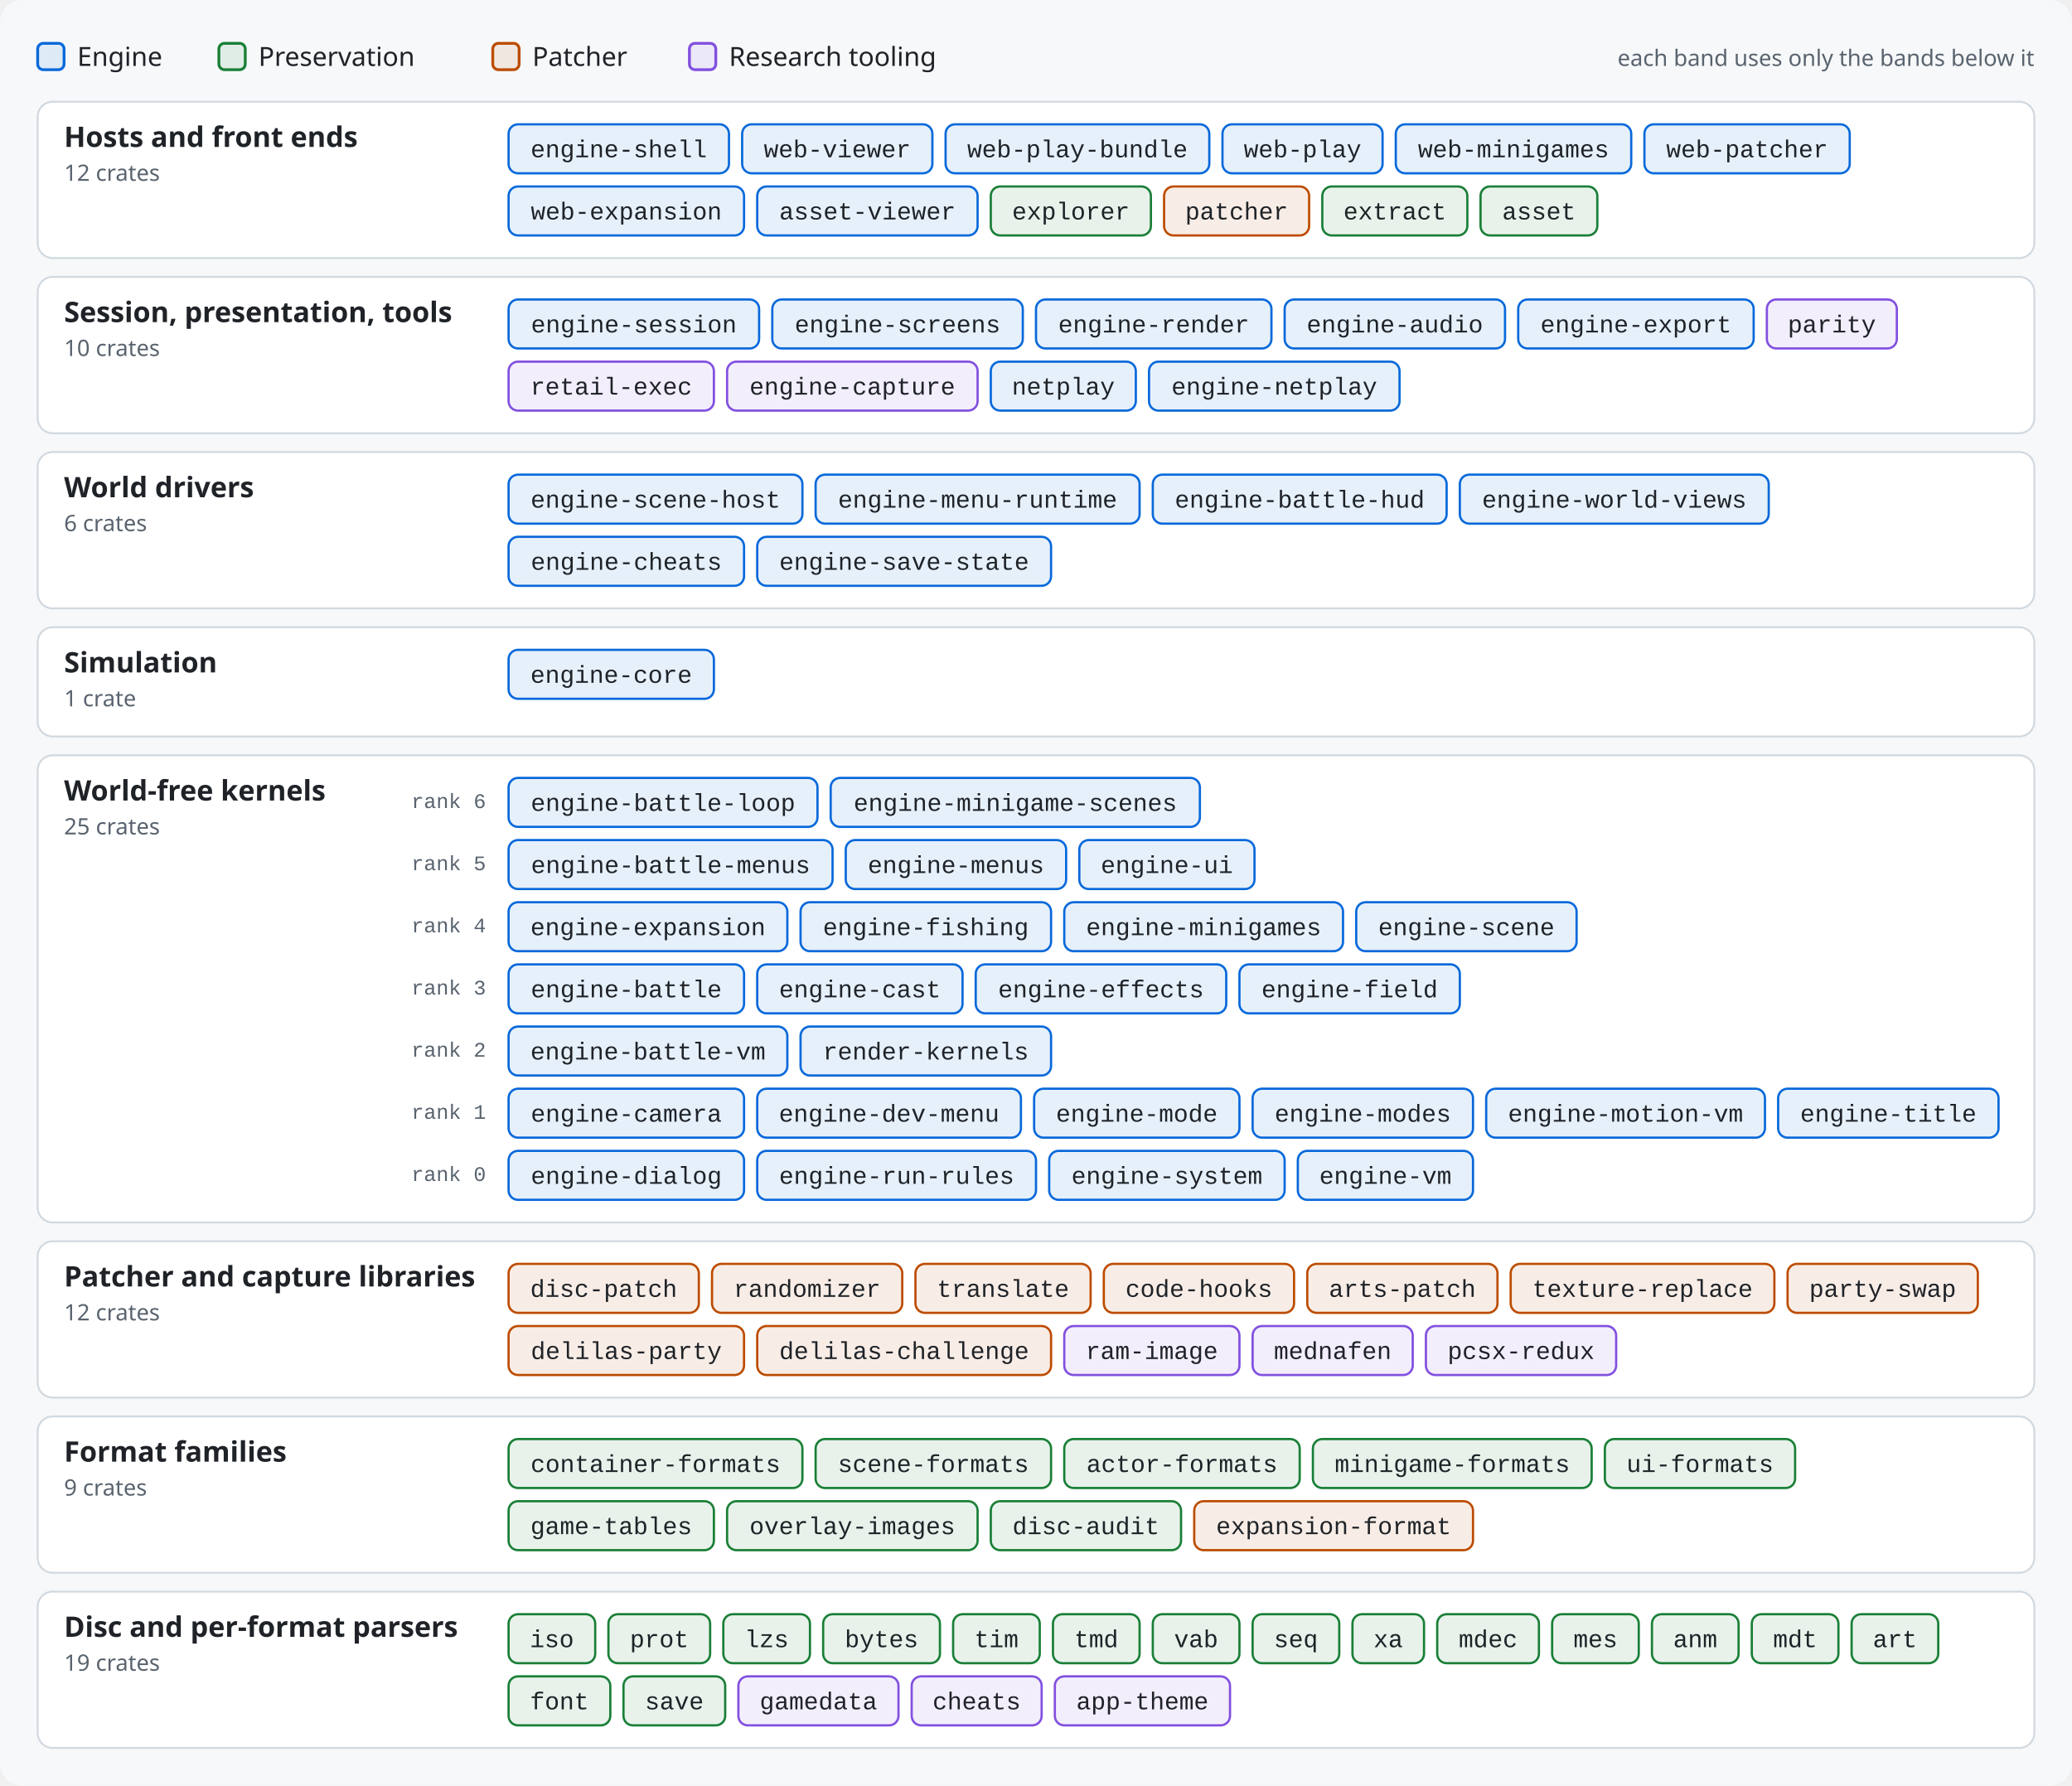
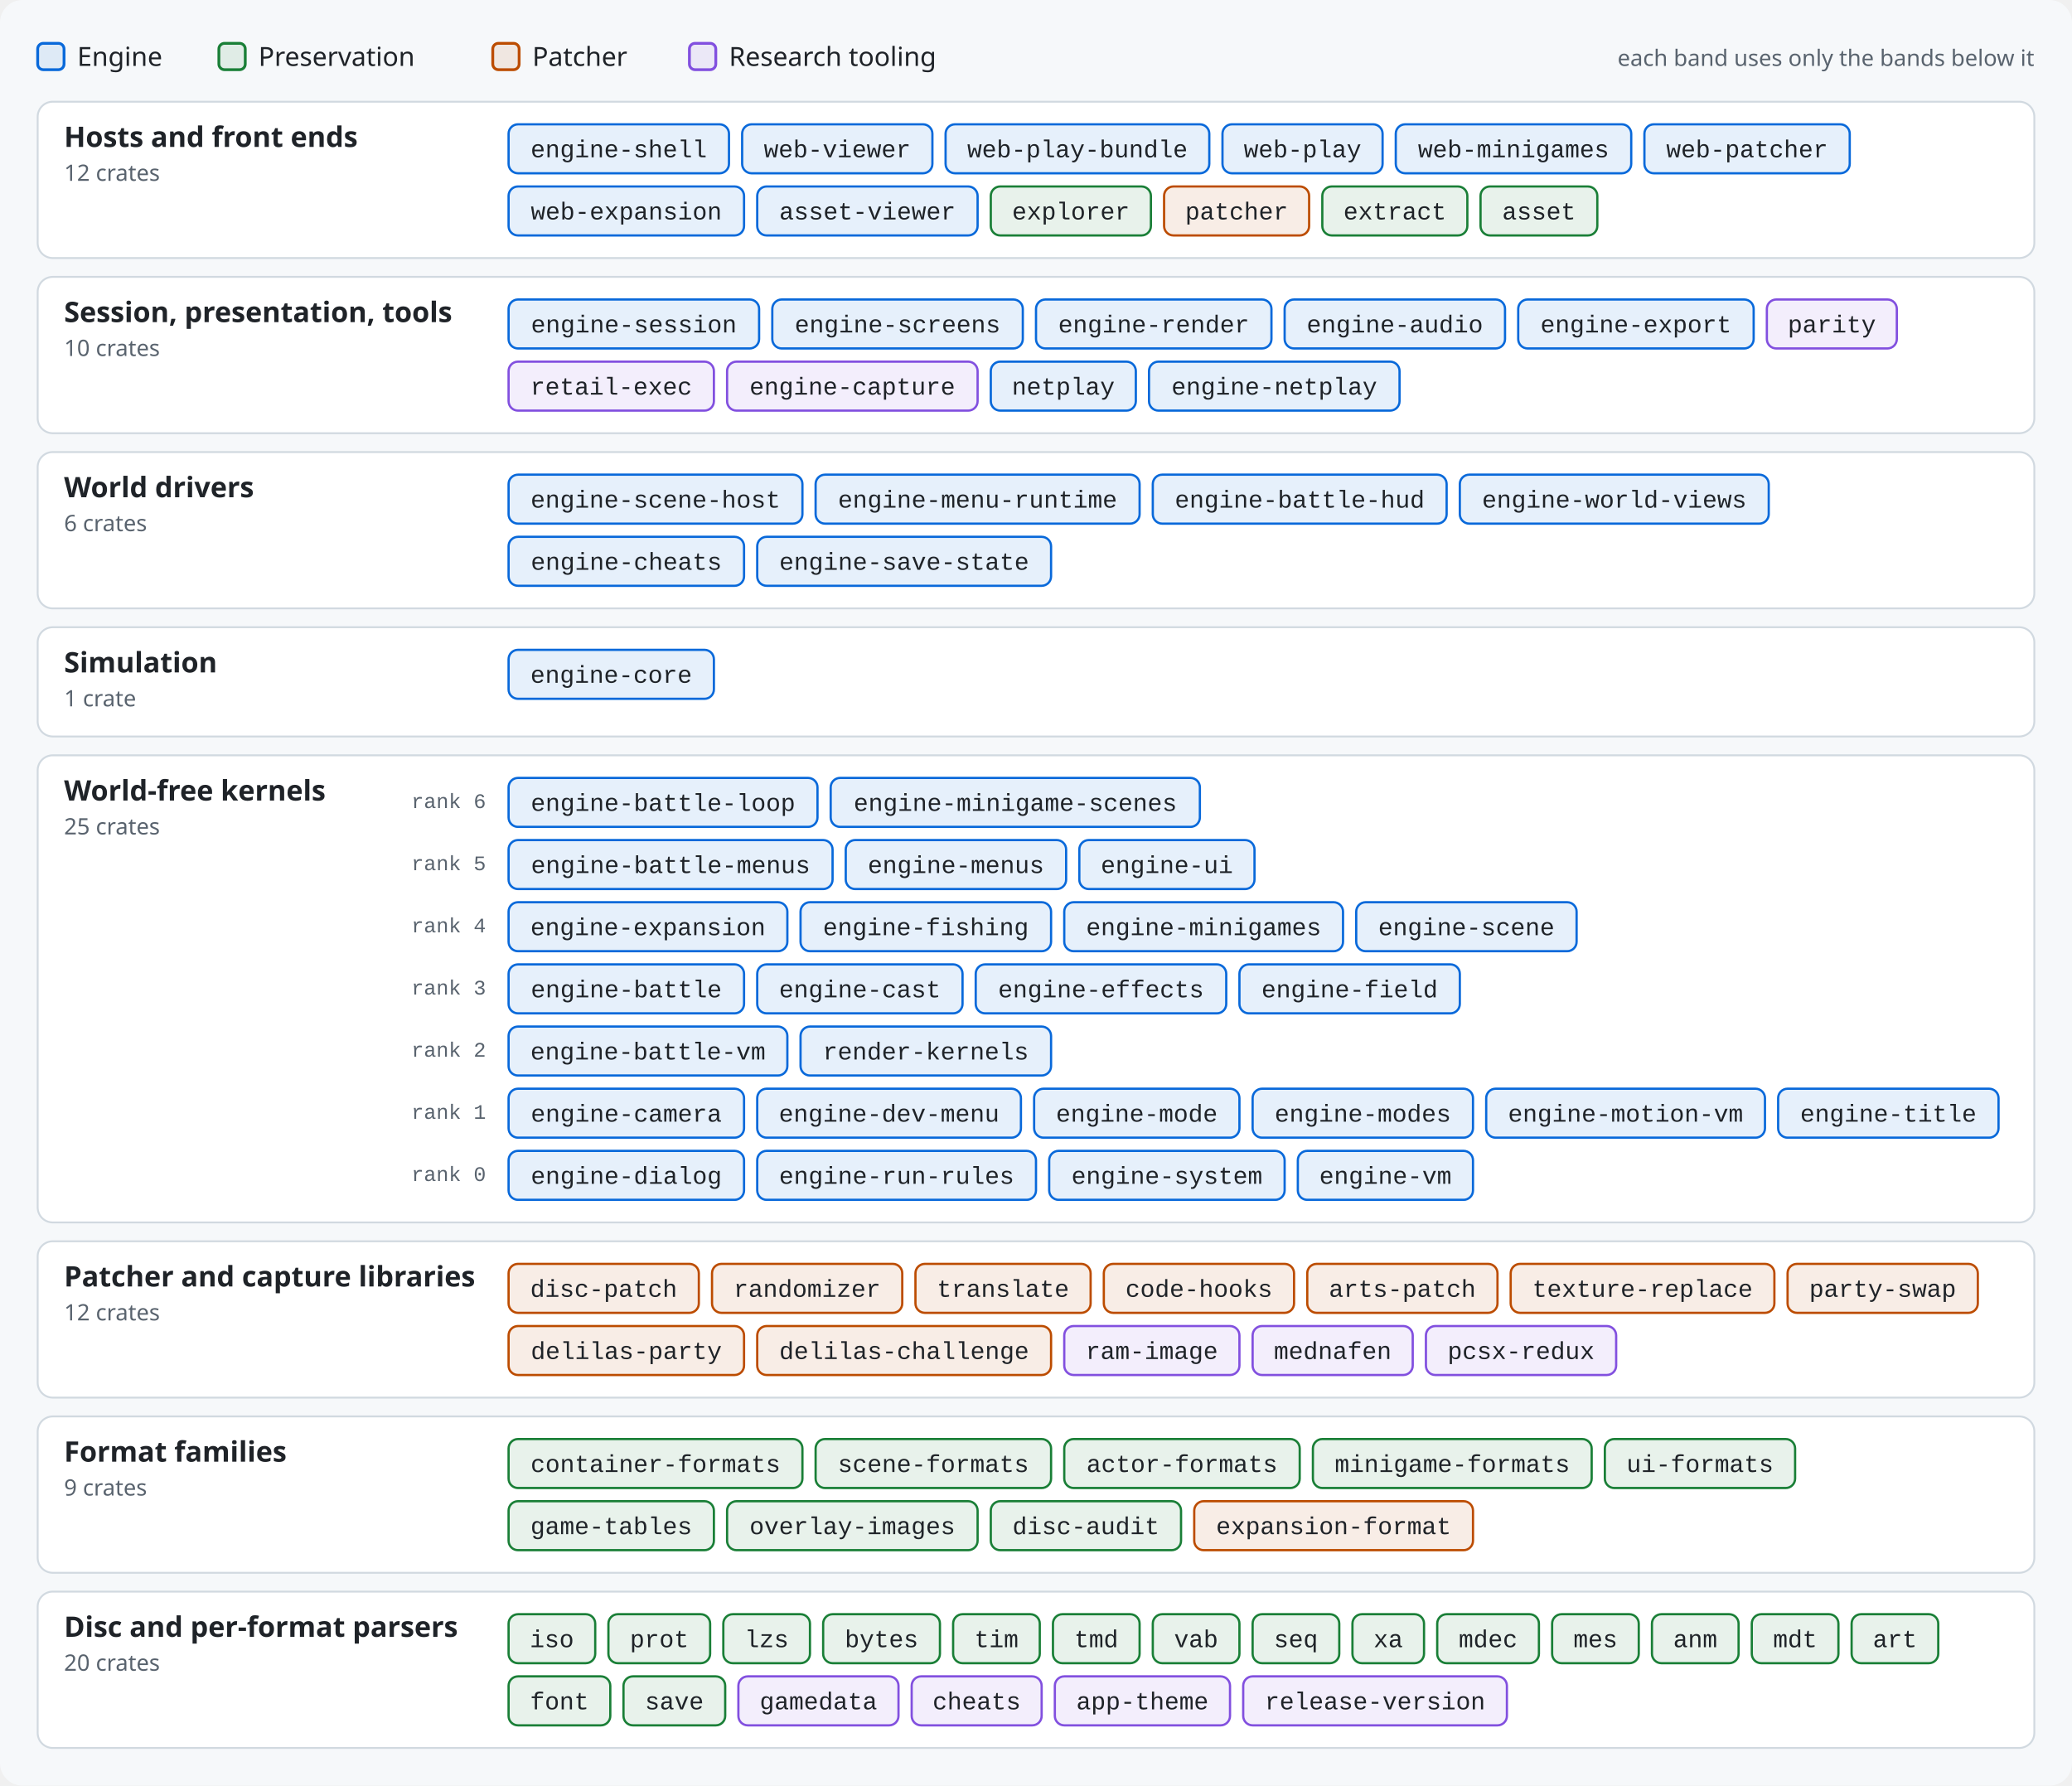
<svg xmlns="http://www.w3.org/2000/svg" viewBox="0 0 1100 948" width="1100" height="948" role="img" aria-labelledby="t d">
  <style>text{font-family:-apple-system, BlinkMacSystemFont, 'Segoe UI', 'Noto Sans', Helvetica, Arial, sans-serif;fill:#1f2328}.ch{font-family:ui-monospace, SFMono-Regular, Menlo, Consolas, 'Liberation Mono', monospace;font-size:13px}.bt{font-size:15px;font-weight:600}.mu{font-size:12px;fill:#59636e}.rk{font-family:ui-monospace, SFMono-Regular, Menlo, Consolas, 'Liberation Mono', monospace;font-size:11px;fill:#59636e}.lg{font-size:14px}</style>
  <rect width="1100" height="948" rx="12" fill="#f6f8fa" />
  <rect x="20" y="23" width="14" height="14" rx="3" fill="#0969da" fill-opacity="0.10" stroke="#0969da" stroke-width="1.5" />
  <text x="41" y="35" class="lg">Engine</text>
  <rect x="116.2" y="23" width="14" height="14" rx="3" fill="#1a7f37" fill-opacity="0.10" stroke="#1a7f37" stroke-width="1.5" />
  <text x="137.2" y="35" class="lg">Preservation</text>
  <rect x="261.6" y="23" width="14" height="14" rx="3" fill="#bc4c00" fill-opacity="0.10" stroke="#bc4c00" stroke-width="1.5" />
  <text x="282.6" y="35" class="lg">Patcher</text>
  <rect x="366" y="23" width="14" height="14" rx="3" fill="#8250df" fill-opacity="0.10" stroke="#8250df" stroke-width="1.5" />
  <text x="387" y="35" class="lg">Research tooling</text>
  <text x="1080" y="35" class="mu" text-anchor="end">each band uses only the bands below it</text>
  <rect x="20" y="54" width="1060" height="83" rx="8" fill="#ffffff" stroke="#d1d9e0" />
  <text x="34" y="78" class="bt">Hosts and front ends</text>
  <text x="34" y="96" class="mu">12 crates</text>
  <g>
    <rect x="270" y="66" width="117" height="26" rx="5" fill="#0969da" fill-opacity="0.10" stroke="#0969da" stroke-width="1.2" />
    <text x="328.5" y="83.5" class="ch" text-anchor="middle">engine-shell</text>
  </g>
  <g>
    <rect x="394" y="66" width="101" height="26" rx="5" fill="#0969da" fill-opacity="0.10" stroke="#0969da" stroke-width="1.2" />
    <text x="444.5" y="83.5" class="ch" text-anchor="middle">web-viewer</text>
  </g>
  <g>
    <rect x="502" y="66" width="140" height="26" rx="5" fill="#0969da" fill-opacity="0.10" stroke="#0969da" stroke-width="1.2" />
    <text x="572.0" y="83.5" class="ch" text-anchor="middle">web-play-bundle</text>
  </g>
  <g>
    <rect x="649" y="66" width="85" height="26" rx="5" fill="#0969da" fill-opacity="0.10" stroke="#0969da" stroke-width="1.2" />
    <text x="691.5" y="83.5" class="ch" text-anchor="middle">web-play</text>
  </g>
  <g>
    <rect x="741" y="66" width="125" height="26" rx="5" fill="#0969da" fill-opacity="0.10" stroke="#0969da" stroke-width="1.2" />
    <text x="803.5" y="83.5" class="ch" text-anchor="middle">web-minigames</text>
  </g>
  <g>
    <rect x="873" y="66" width="109" height="26" rx="5" fill="#0969da" fill-opacity="0.10" stroke="#0969da" stroke-width="1.2" />
    <text x="927.5" y="83.5" class="ch" text-anchor="middle">web-patcher</text>
  </g>
  <g>
    <rect x="270" y="99" width="125" height="26" rx="5" fill="#0969da" fill-opacity="0.10" stroke="#0969da" stroke-width="1.2" />
    <text x="332.5" y="116.5" class="ch" text-anchor="middle">web-expansion</text>
  </g>
  <g>
    <rect x="402" y="99" width="117" height="26" rx="5" fill="#0969da" fill-opacity="0.10" stroke="#0969da" stroke-width="1.2" />
    <text x="460.5" y="116.5" class="ch" text-anchor="middle">asset-viewer</text>
  </g>
  <g>
    <rect x="526" y="99" width="85" height="26" rx="5" fill="#1a7f37" fill-opacity="0.10" stroke="#1a7f37" stroke-width="1.2" />
    <text x="568.5" y="116.5" class="ch" text-anchor="middle">explorer</text>
  </g>
  <g>
    <rect x="618" y="99" width="77" height="26" rx="5" fill="#bc4c00" fill-opacity="0.10" stroke="#bc4c00" stroke-width="1.2" />
    <text x="656.5" y="116.5" class="ch" text-anchor="middle">patcher</text>
  </g>
  <g>
    <rect x="702" y="99" width="77" height="26" rx="5" fill="#1a7f37" fill-opacity="0.10" stroke="#1a7f37" stroke-width="1.2" />
    <text x="740.5" y="116.5" class="ch" text-anchor="middle">extract</text>
  </g>
  <g>
    <rect x="786" y="99" width="62" height="26" rx="5" fill="#1a7f37" fill-opacity="0.10" stroke="#1a7f37" stroke-width="1.2" />
    <text x="817.0" y="116.5" class="ch" text-anchor="middle">asset</text>
  </g>
  <rect x="20" y="147" width="1060" height="83" rx="8" fill="#ffffff" stroke="#d1d9e0" />
  <text x="34" y="171" class="bt">Session, presentation, tools</text>
  <text x="34" y="189" class="mu">10 crates</text>
  <g>
    <rect x="270" y="159" width="133" height="26" rx="5" fill="#0969da" fill-opacity="0.10" stroke="#0969da" stroke-width="1.2" />
    <text x="336.5" y="176.5" class="ch" text-anchor="middle">engine-session</text>
  </g>
  <g>
    <rect x="410" y="159" width="133" height="26" rx="5" fill="#0969da" fill-opacity="0.10" stroke="#0969da" stroke-width="1.2" />
    <text x="476.5" y="176.5" class="ch" text-anchor="middle">engine-screens</text>
  </g>
  <g>
    <rect x="550" y="159" width="125" height="26" rx="5" fill="#0969da" fill-opacity="0.10" stroke="#0969da" stroke-width="1.2" />
    <text x="612.5" y="176.5" class="ch" text-anchor="middle">engine-render</text>
  </g>
  <g>
    <rect x="682" y="159" width="117" height="26" rx="5" fill="#0969da" fill-opacity="0.10" stroke="#0969da" stroke-width="1.2" />
    <text x="740.5" y="176.5" class="ch" text-anchor="middle">engine-audio</text>
  </g>
  <g>
    <rect x="806" y="159" width="125" height="26" rx="5" fill="#0969da" fill-opacity="0.10" stroke="#0969da" stroke-width="1.2" />
    <text x="868.5" y="176.5" class="ch" text-anchor="middle">engine-export</text>
  </g>
  <g>
    <rect x="938" y="159" width="69" height="26" rx="5" fill="#8250df" fill-opacity="0.10" stroke="#8250df" stroke-width="1.2" />
    <text x="972.5" y="176.5" class="ch" text-anchor="middle">parity</text>
  </g>
  <g>
    <rect x="270" y="192" width="109" height="26" rx="5" fill="#8250df" fill-opacity="0.10" stroke="#8250df" stroke-width="1.2" />
    <text x="324.5" y="209.5" class="ch" text-anchor="middle">retail-exec</text>
  </g>
  <g>
    <rect x="386" y="192" width="133" height="26" rx="5" fill="#8250df" fill-opacity="0.10" stroke="#8250df" stroke-width="1.2" />
    <text x="452.5" y="209.5" class="ch" text-anchor="middle">engine-capture</text>
  </g>
  <g>
    <rect x="526" y="192" width="77" height="26" rx="5" fill="#0969da" fill-opacity="0.10" stroke="#0969da" stroke-width="1.2" />
    <text x="564.5" y="209.5" class="ch" text-anchor="middle">netplay</text>
  </g>
  <g>
    <rect x="610" y="192" width="133" height="26" rx="5" fill="#0969da" fill-opacity="0.10" stroke="#0969da" stroke-width="1.2" />
    <text x="676.5" y="209.5" class="ch" text-anchor="middle">engine-netplay</text>
  </g>
  <rect x="20" y="240" width="1060" height="83" rx="8" fill="#ffffff" stroke="#d1d9e0" />
  <text x="34" y="264" class="bt">World drivers</text>
  <text x="34" y="282" class="mu">6 crates</text>
  <g>
    <rect x="270" y="252" width="156" height="26" rx="5" fill="#0969da" fill-opacity="0.10" stroke="#0969da" stroke-width="1.2" />
    <text x="348.0" y="269.5" class="ch" text-anchor="middle">engine-scene-host</text>
  </g>
  <g>
    <rect x="433" y="252" width="172" height="26" rx="5" fill="#0969da" fill-opacity="0.10" stroke="#0969da" stroke-width="1.2" />
    <text x="519.0" y="269.5" class="ch" text-anchor="middle">engine-menu-runtime</text>
  </g>
  <g>
    <rect x="612" y="252" width="156" height="26" rx="5" fill="#0969da" fill-opacity="0.10" stroke="#0969da" stroke-width="1.2" />
    <text x="690.0" y="269.5" class="ch" text-anchor="middle">engine-battle-hud</text>
  </g>
  <g>
    <rect x="775" y="252" width="164" height="26" rx="5" fill="#0969da" fill-opacity="0.10" stroke="#0969da" stroke-width="1.2" />
    <text x="857.0" y="269.5" class="ch" text-anchor="middle">engine-world-views</text>
  </g>
  <g>
    <rect x="270" y="285" width="125" height="26" rx="5" fill="#0969da" fill-opacity="0.10" stroke="#0969da" stroke-width="1.2" />
    <text x="332.5" y="302.5" class="ch" text-anchor="middle">engine-cheats</text>
  </g>
  <g>
    <rect x="402" y="285" width="156" height="26" rx="5" fill="#0969da" fill-opacity="0.10" stroke="#0969da" stroke-width="1.2" />
    <text x="480.0" y="302.5" class="ch" text-anchor="middle">engine-save-state</text>
  </g>
  <rect x="20" y="333" width="1060" height="58" rx="8" fill="#ffffff" stroke="#d1d9e0" />
  <text x="34" y="357" class="bt">Simulation</text>
  <text x="34" y="375" class="mu">1 crate</text>
  <g>
    <rect x="270" y="345" width="109" height="26" rx="5" fill="#0969da" fill-opacity="0.10" stroke="#0969da" stroke-width="1.2" />
    <text x="324.5" y="362.5" class="ch" text-anchor="middle">engine-core</text>
  </g>
  <rect x="20" y="401" width="1060" height="248" rx="8" fill="#ffffff" stroke="#d1d9e0" />
  <text x="34" y="425" class="bt">World-free kernels</text>
  <text x="34" y="443" class="mu">25 crates</text>
  <text x="258" y="429" class="rk" text-anchor="end">rank 6</text>
  <g>
    <rect x="270" y="413" width="164" height="26" rx="5" fill="#0969da" fill-opacity="0.10" stroke="#0969da" stroke-width="1.2" />
    <text x="352.0" y="430.5" class="ch" text-anchor="middle">engine-battle-loop</text>
  </g>
  <g>
    <rect x="441" y="413" width="196" height="26" rx="5" fill="#0969da" fill-opacity="0.10" stroke="#0969da" stroke-width="1.2" />
    <text x="539.0" y="430.5" class="ch" text-anchor="middle">engine-minigame-scenes</text>
  </g>
  <text x="258" y="462" class="rk" text-anchor="end">rank 5</text>
  <g>
    <rect x="270" y="446" width="172" height="26" rx="5" fill="#0969da" fill-opacity="0.10" stroke="#0969da" stroke-width="1.2" />
    <text x="356.0" y="463.5" class="ch" text-anchor="middle">engine-battle-menus</text>
  </g>
  <g>
    <rect x="449" y="446" width="117" height="26" rx="5" fill="#0969da" fill-opacity="0.10" stroke="#0969da" stroke-width="1.2" />
    <text x="507.5" y="463.5" class="ch" text-anchor="middle">engine-menus</text>
  </g>
  <g>
    <rect x="573" y="446" width="93" height="26" rx="5" fill="#0969da" fill-opacity="0.10" stroke="#0969da" stroke-width="1.2" />
    <text x="619.5" y="463.5" class="ch" text-anchor="middle">engine-ui</text>
  </g>
  <text x="258" y="495" class="rk" text-anchor="end">rank 4</text>
  <g>
    <rect x="270" y="479" width="148" height="26" rx="5" fill="#0969da" fill-opacity="0.10" stroke="#0969da" stroke-width="1.2" />
    <text x="344.0" y="496.5" class="ch" text-anchor="middle">engine-expansion</text>
  </g>
  <g>
    <rect x="425" y="479" width="133" height="26" rx="5" fill="#0969da" fill-opacity="0.10" stroke="#0969da" stroke-width="1.2" />
    <text x="491.5" y="496.5" class="ch" text-anchor="middle">engine-fishing</text>
  </g>
  <g>
    <rect x="565" y="479" width="148" height="26" rx="5" fill="#0969da" fill-opacity="0.10" stroke="#0969da" stroke-width="1.2" />
    <text x="639.0" y="496.5" class="ch" text-anchor="middle">engine-minigames</text>
  </g>
  <g>
    <rect x="720" y="479" width="117" height="26" rx="5" fill="#0969da" fill-opacity="0.10" stroke="#0969da" stroke-width="1.2" />
    <text x="778.5" y="496.5" class="ch" text-anchor="middle">engine-scene</text>
  </g>
  <text x="258" y="528" class="rk" text-anchor="end">rank 3</text>
  <g>
    <rect x="270" y="512" width="125" height="26" rx="5" fill="#0969da" fill-opacity="0.10" stroke="#0969da" stroke-width="1.2" />
    <text x="332.5" y="529.5" class="ch" text-anchor="middle">engine-battle</text>
  </g>
  <g>
    <rect x="402" y="512" width="109" height="26" rx="5" fill="#0969da" fill-opacity="0.10" stroke="#0969da" stroke-width="1.2" />
    <text x="456.5" y="529.5" class="ch" text-anchor="middle">engine-cast</text>
  </g>
  <g>
    <rect x="518" y="512" width="133" height="26" rx="5" fill="#0969da" fill-opacity="0.10" stroke="#0969da" stroke-width="1.2" />
    <text x="584.5" y="529.5" class="ch" text-anchor="middle">engine-effects</text>
  </g>
  <g>
    <rect x="658" y="512" width="117" height="26" rx="5" fill="#0969da" fill-opacity="0.10" stroke="#0969da" stroke-width="1.2" />
    <text x="716.5" y="529.5" class="ch" text-anchor="middle">engine-field</text>
  </g>
  <text x="258" y="561" class="rk" text-anchor="end">rank 2</text>
  <g>
    <rect x="270" y="545" width="148" height="26" rx="5" fill="#0969da" fill-opacity="0.10" stroke="#0969da" stroke-width="1.2" />
    <text x="344.0" y="562.5" class="ch" text-anchor="middle">engine-battle-vm</text>
  </g>
  <g>
    <rect x="425" y="545" width="133" height="26" rx="5" fill="#0969da" fill-opacity="0.10" stroke="#0969da" stroke-width="1.2" />
    <text x="491.5" y="562.5" class="ch" text-anchor="middle">render-kernels</text>
  </g>
  <text x="258" y="594" class="rk" text-anchor="end">rank 1</text>
  <g>
    <rect x="270" y="578" width="125" height="26" rx="5" fill="#0969da" fill-opacity="0.10" stroke="#0969da" stroke-width="1.2" />
    <text x="332.5" y="595.5" class="ch" text-anchor="middle">engine-camera</text>
  </g>
  <g>
    <rect x="402" y="578" width="140" height="26" rx="5" fill="#0969da" fill-opacity="0.10" stroke="#0969da" stroke-width="1.2" />
    <text x="472.0" y="595.5" class="ch" text-anchor="middle">engine-dev-menu</text>
  </g>
  <g>
    <rect x="549" y="578" width="109" height="26" rx="5" fill="#0969da" fill-opacity="0.10" stroke="#0969da" stroke-width="1.2" />
    <text x="603.5" y="595.5" class="ch" text-anchor="middle">engine-mode</text>
  </g>
  <g>
    <rect x="665" y="578" width="117" height="26" rx="5" fill="#0969da" fill-opacity="0.10" stroke="#0969da" stroke-width="1.2" />
    <text x="723.5" y="595.5" class="ch" text-anchor="middle">engine-modes</text>
  </g>
  <g>
    <rect x="789" y="578" width="148" height="26" rx="5" fill="#0969da" fill-opacity="0.10" stroke="#0969da" stroke-width="1.2" />
    <text x="863.0" y="595.5" class="ch" text-anchor="middle">engine-motion-vm</text>
  </g>
  <g>
    <rect x="944" y="578" width="117" height="26" rx="5" fill="#0969da" fill-opacity="0.10" stroke="#0969da" stroke-width="1.2" />
    <text x="1002.5" y="595.5" class="ch" text-anchor="middle">engine-title</text>
  </g>
  <text x="258" y="627" class="rk" text-anchor="end">rank 0</text>
  <g>
    <rect x="270" y="611" width="125" height="26" rx="5" fill="#0969da" fill-opacity="0.10" stroke="#0969da" stroke-width="1.2" />
    <text x="332.5" y="628.5" class="ch" text-anchor="middle">engine-dialog</text>
  </g>
  <g>
    <rect x="402" y="611" width="148" height="26" rx="5" fill="#0969da" fill-opacity="0.10" stroke="#0969da" stroke-width="1.2" />
    <text x="476.0" y="628.5" class="ch" text-anchor="middle">engine-run-rules</text>
  </g>
  <g>
    <rect x="557" y="611" width="125" height="26" rx="5" fill="#0969da" fill-opacity="0.10" stroke="#0969da" stroke-width="1.2" />
    <text x="619.5" y="628.5" class="ch" text-anchor="middle">engine-system</text>
  </g>
  <g>
    <rect x="689" y="611" width="93" height="26" rx="5" fill="#0969da" fill-opacity="0.10" stroke="#0969da" stroke-width="1.2" />
    <text x="735.5" y="628.5" class="ch" text-anchor="middle">engine-vm</text>
  </g>
  <rect x="20" y="659" width="1060" height="83" rx="8" fill="#ffffff" stroke="#d1d9e0" />
  <text x="34" y="683" class="bt">Patcher and capture libraries</text>
  <text x="34" y="701" class="mu">12 crates</text>
  <g>
    <rect x="270" y="671" width="101" height="26" rx="5" fill="#bc4c00" fill-opacity="0.10" stroke="#bc4c00" stroke-width="1.2" />
    <text x="320.5" y="688.5" class="ch" text-anchor="middle">disc-patch</text>
  </g>
  <g>
    <rect x="378" y="671" width="101" height="26" rx="5" fill="#bc4c00" fill-opacity="0.10" stroke="#bc4c00" stroke-width="1.2" />
    <text x="428.5" y="688.5" class="ch" text-anchor="middle">randomizer</text>
  </g>
  <g>
    <rect x="486" y="671" width="93" height="26" rx="5" fill="#bc4c00" fill-opacity="0.10" stroke="#bc4c00" stroke-width="1.2" />
    <text x="532.5" y="688.5" class="ch" text-anchor="middle">translate</text>
  </g>
  <g>
    <rect x="586" y="671" width="101" height="26" rx="5" fill="#bc4c00" fill-opacity="0.10" stroke="#bc4c00" stroke-width="1.2" />
    <text x="636.5" y="688.5" class="ch" text-anchor="middle">code-hooks</text>
  </g>
  <g>
    <rect x="694" y="671" width="101" height="26" rx="5" fill="#bc4c00" fill-opacity="0.10" stroke="#bc4c00" stroke-width="1.2" />
    <text x="744.5" y="688.5" class="ch" text-anchor="middle">arts-patch</text>
  </g>
  <g>
    <rect x="802" y="671" width="140" height="26" rx="5" fill="#bc4c00" fill-opacity="0.10" stroke="#bc4c00" stroke-width="1.2" />
    <text x="872.0" y="688.5" class="ch" text-anchor="middle">texture-replace</text>
  </g>
  <g>
    <rect x="949" y="671" width="101" height="26" rx="5" fill="#bc4c00" fill-opacity="0.10" stroke="#bc4c00" stroke-width="1.2" />
    <text x="999.5" y="688.5" class="ch" text-anchor="middle">party-swap</text>
  </g>
  <g>
    <rect x="270" y="704" width="125" height="26" rx="5" fill="#bc4c00" fill-opacity="0.10" stroke="#bc4c00" stroke-width="1.2" />
    <text x="332.5" y="721.5" class="ch" text-anchor="middle">delilas-party</text>
  </g>
  <g>
    <rect x="402" y="704" width="156" height="26" rx="5" fill="#bc4c00" fill-opacity="0.10" stroke="#bc4c00" stroke-width="1.2" />
    <text x="480.0" y="721.5" class="ch" text-anchor="middle">delilas-challenge</text>
  </g>
  <g>
    <rect x="565" y="704" width="93" height="26" rx="5" fill="#8250df" fill-opacity="0.10" stroke="#8250df" stroke-width="1.2" />
    <text x="611.5" y="721.5" class="ch" text-anchor="middle">ram-image</text>
  </g>
  <g>
    <rect x="665" y="704" width="85" height="26" rx="5" fill="#8250df" fill-opacity="0.10" stroke="#8250df" stroke-width="1.2" />
    <text x="707.5" y="721.5" class="ch" text-anchor="middle">mednafen</text>
  </g>
  <g>
    <rect x="757" y="704" width="101" height="26" rx="5" fill="#8250df" fill-opacity="0.10" stroke="#8250df" stroke-width="1.2" />
    <text x="807.5" y="721.5" class="ch" text-anchor="middle">pcsx-redux</text>
  </g>
  <rect x="20" y="752" width="1060" height="83" rx="8" fill="#ffffff" stroke="#d1d9e0" />
  <text x="34" y="776" class="bt">Format families</text>
  <text x="34" y="794" class="mu">9 crates</text>
  <g>
    <rect x="270" y="764" width="156" height="26" rx="5" fill="#1a7f37" fill-opacity="0.10" stroke="#1a7f37" stroke-width="1.2" />
    <text x="348.0" y="781.5" class="ch" text-anchor="middle">container-formats</text>
  </g>
  <g>
    <rect x="433" y="764" width="125" height="26" rx="5" fill="#1a7f37" fill-opacity="0.10" stroke="#1a7f37" stroke-width="1.2" />
    <text x="495.5" y="781.5" class="ch" text-anchor="middle">scene-formats</text>
  </g>
  <g>
    <rect x="565" y="764" width="125" height="26" rx="5" fill="#1a7f37" fill-opacity="0.10" stroke="#1a7f37" stroke-width="1.2" />
    <text x="627.5" y="781.5" class="ch" text-anchor="middle">actor-formats</text>
  </g>
  <g>
    <rect x="697" y="764" width="148" height="26" rx="5" fill="#1a7f37" fill-opacity="0.10" stroke="#1a7f37" stroke-width="1.2" />
    <text x="771.0" y="781.5" class="ch" text-anchor="middle">minigame-formats</text>
  </g>
  <g>
    <rect x="852" y="764" width="101" height="26" rx="5" fill="#1a7f37" fill-opacity="0.10" stroke="#1a7f37" stroke-width="1.2" />
    <text x="902.5" y="781.5" class="ch" text-anchor="middle">ui-formats</text>
  </g>
  <g>
    <rect x="270" y="797" width="109" height="26" rx="5" fill="#1a7f37" fill-opacity="0.10" stroke="#1a7f37" stroke-width="1.2" />
    <text x="324.5" y="814.5" class="ch" text-anchor="middle">game-tables</text>
  </g>
  <g>
    <rect x="386" y="797" width="133" height="26" rx="5" fill="#1a7f37" fill-opacity="0.10" stroke="#1a7f37" stroke-width="1.2" />
    <text x="452.5" y="814.5" class="ch" text-anchor="middle">overlay-images</text>
  </g>
  <g>
    <rect x="526" y="797" width="101" height="26" rx="5" fill="#1a7f37" fill-opacity="0.10" stroke="#1a7f37" stroke-width="1.2" />
    <text x="576.5" y="814.5" class="ch" text-anchor="middle">disc-audit</text>
  </g>
  <g>
    <rect x="634" y="797" width="148" height="26" rx="5" fill="#bc4c00" fill-opacity="0.10" stroke="#bc4c00" stroke-width="1.2" />
    <text x="708.0" y="814.5" class="ch" text-anchor="middle">expansion-format</text>
  </g>
  <rect x="20" y="845" width="1060" height="83" rx="8" fill="#ffffff" stroke="#d1d9e0" />
  <text x="34" y="869" class="bt">Disc and per-format parsers</text>
-   <text x="34" y="887" class="mu">19 crates</text>
+   <text x="34" y="887" class="mu">20 crates</text>
  <g>
    <rect x="270" y="857" width="46" height="26" rx="5" fill="#1a7f37" fill-opacity="0.10" stroke="#1a7f37" stroke-width="1.2" />
    <text x="293.0" y="874.5" class="ch" text-anchor="middle">iso</text>
  </g>
  <g>
    <rect x="323" y="857" width="54" height="26" rx="5" fill="#1a7f37" fill-opacity="0.10" stroke="#1a7f37" stroke-width="1.2" />
    <text x="350.0" y="874.5" class="ch" text-anchor="middle">prot</text>
  </g>
  <g>
    <rect x="384" y="857" width="46" height="26" rx="5" fill="#1a7f37" fill-opacity="0.10" stroke="#1a7f37" stroke-width="1.2" />
    <text x="407.0" y="874.5" class="ch" text-anchor="middle">lzs</text>
  </g>
  <g>
    <rect x="437" y="857" width="62" height="26" rx="5" fill="#1a7f37" fill-opacity="0.10" stroke="#1a7f37" stroke-width="1.2" />
    <text x="468.0" y="874.5" class="ch" text-anchor="middle">bytes</text>
  </g>
  <g>
    <rect x="506" y="857" width="46" height="26" rx="5" fill="#1a7f37" fill-opacity="0.10" stroke="#1a7f37" stroke-width="1.2" />
    <text x="529.0" y="874.5" class="ch" text-anchor="middle">tim</text>
  </g>
  <g>
    <rect x="559" y="857" width="46" height="26" rx="5" fill="#1a7f37" fill-opacity="0.10" stroke="#1a7f37" stroke-width="1.2" />
    <text x="582.0" y="874.5" class="ch" text-anchor="middle">tmd</text>
  </g>
  <g>
    <rect x="612" y="857" width="46" height="26" rx="5" fill="#1a7f37" fill-opacity="0.10" stroke="#1a7f37" stroke-width="1.2" />
    <text x="635.0" y="874.5" class="ch" text-anchor="middle">vab</text>
  </g>
  <g>
    <rect x="665" y="857" width="46" height="26" rx="5" fill="#1a7f37" fill-opacity="0.10" stroke="#1a7f37" stroke-width="1.2" />
    <text x="688.0" y="874.5" class="ch" text-anchor="middle">seq</text>
  </g>
  <g>
    <rect x="718" y="857" width="38" height="26" rx="5" fill="#1a7f37" fill-opacity="0.10" stroke="#1a7f37" stroke-width="1.2" />
    <text x="737.0" y="874.5" class="ch" text-anchor="middle">xa</text>
  </g>
  <g>
    <rect x="763" y="857" width="54" height="26" rx="5" fill="#1a7f37" fill-opacity="0.10" stroke="#1a7f37" stroke-width="1.2" />
    <text x="790.0" y="874.5" class="ch" text-anchor="middle">mdec</text>
  </g>
  <g>
    <rect x="824" y="857" width="46" height="26" rx="5" fill="#1a7f37" fill-opacity="0.10" stroke="#1a7f37" stroke-width="1.2" />
    <text x="847.0" y="874.5" class="ch" text-anchor="middle">mes</text>
  </g>
  <g>
    <rect x="877" y="857" width="46" height="26" rx="5" fill="#1a7f37" fill-opacity="0.10" stroke="#1a7f37" stroke-width="1.2" />
    <text x="900.0" y="874.5" class="ch" text-anchor="middle">anm</text>
  </g>
  <g>
    <rect x="930" y="857" width="46" height="26" rx="5" fill="#1a7f37" fill-opacity="0.10" stroke="#1a7f37" stroke-width="1.2" />
    <text x="953.0" y="874.5" class="ch" text-anchor="middle">mdt</text>
  </g>
  <g>
    <rect x="983" y="857" width="46" height="26" rx="5" fill="#1a7f37" fill-opacity="0.10" stroke="#1a7f37" stroke-width="1.2" />
    <text x="1006.0" y="874.5" class="ch" text-anchor="middle">art</text>
  </g>
  <g>
    <rect x="270" y="890" width="54" height="26" rx="5" fill="#1a7f37" fill-opacity="0.10" stroke="#1a7f37" stroke-width="1.2" />
    <text x="297.0" y="907.5" class="ch" text-anchor="middle">font</text>
  </g>
  <g>
    <rect x="331" y="890" width="54" height="26" rx="5" fill="#1a7f37" fill-opacity="0.10" stroke="#1a7f37" stroke-width="1.2" />
    <text x="358.0" y="907.5" class="ch" text-anchor="middle">save</text>
  </g>
  <g>
    <rect x="392" y="890" width="85" height="26" rx="5" fill="#8250df" fill-opacity="0.10" stroke="#8250df" stroke-width="1.2" />
    <text x="434.5" y="907.5" class="ch" text-anchor="middle">gamedata</text>
  </g>
  <g>
    <rect x="484" y="890" width="69" height="26" rx="5" fill="#8250df" fill-opacity="0.10" stroke="#8250df" stroke-width="1.2" />
    <text x="518.5" y="907.5" class="ch" text-anchor="middle">cheats</text>
  </g>
  <g>
    <rect x="560" y="890" width="93" height="26" rx="5" fill="#8250df" fill-opacity="0.10" stroke="#8250df" stroke-width="1.2" />
    <text x="606.5" y="907.5" class="ch" text-anchor="middle">app-theme</text>
  </g>
+   <g>
+     <rect x="660" y="890" width="140" height="26" rx="5" fill="#8250df" fill-opacity="0.10" stroke="#8250df" stroke-width="1.2" />
+     <text x="730.0" y="907.5" class="ch" text-anchor="middle">release-version</text>
+   </g>
</svg>
